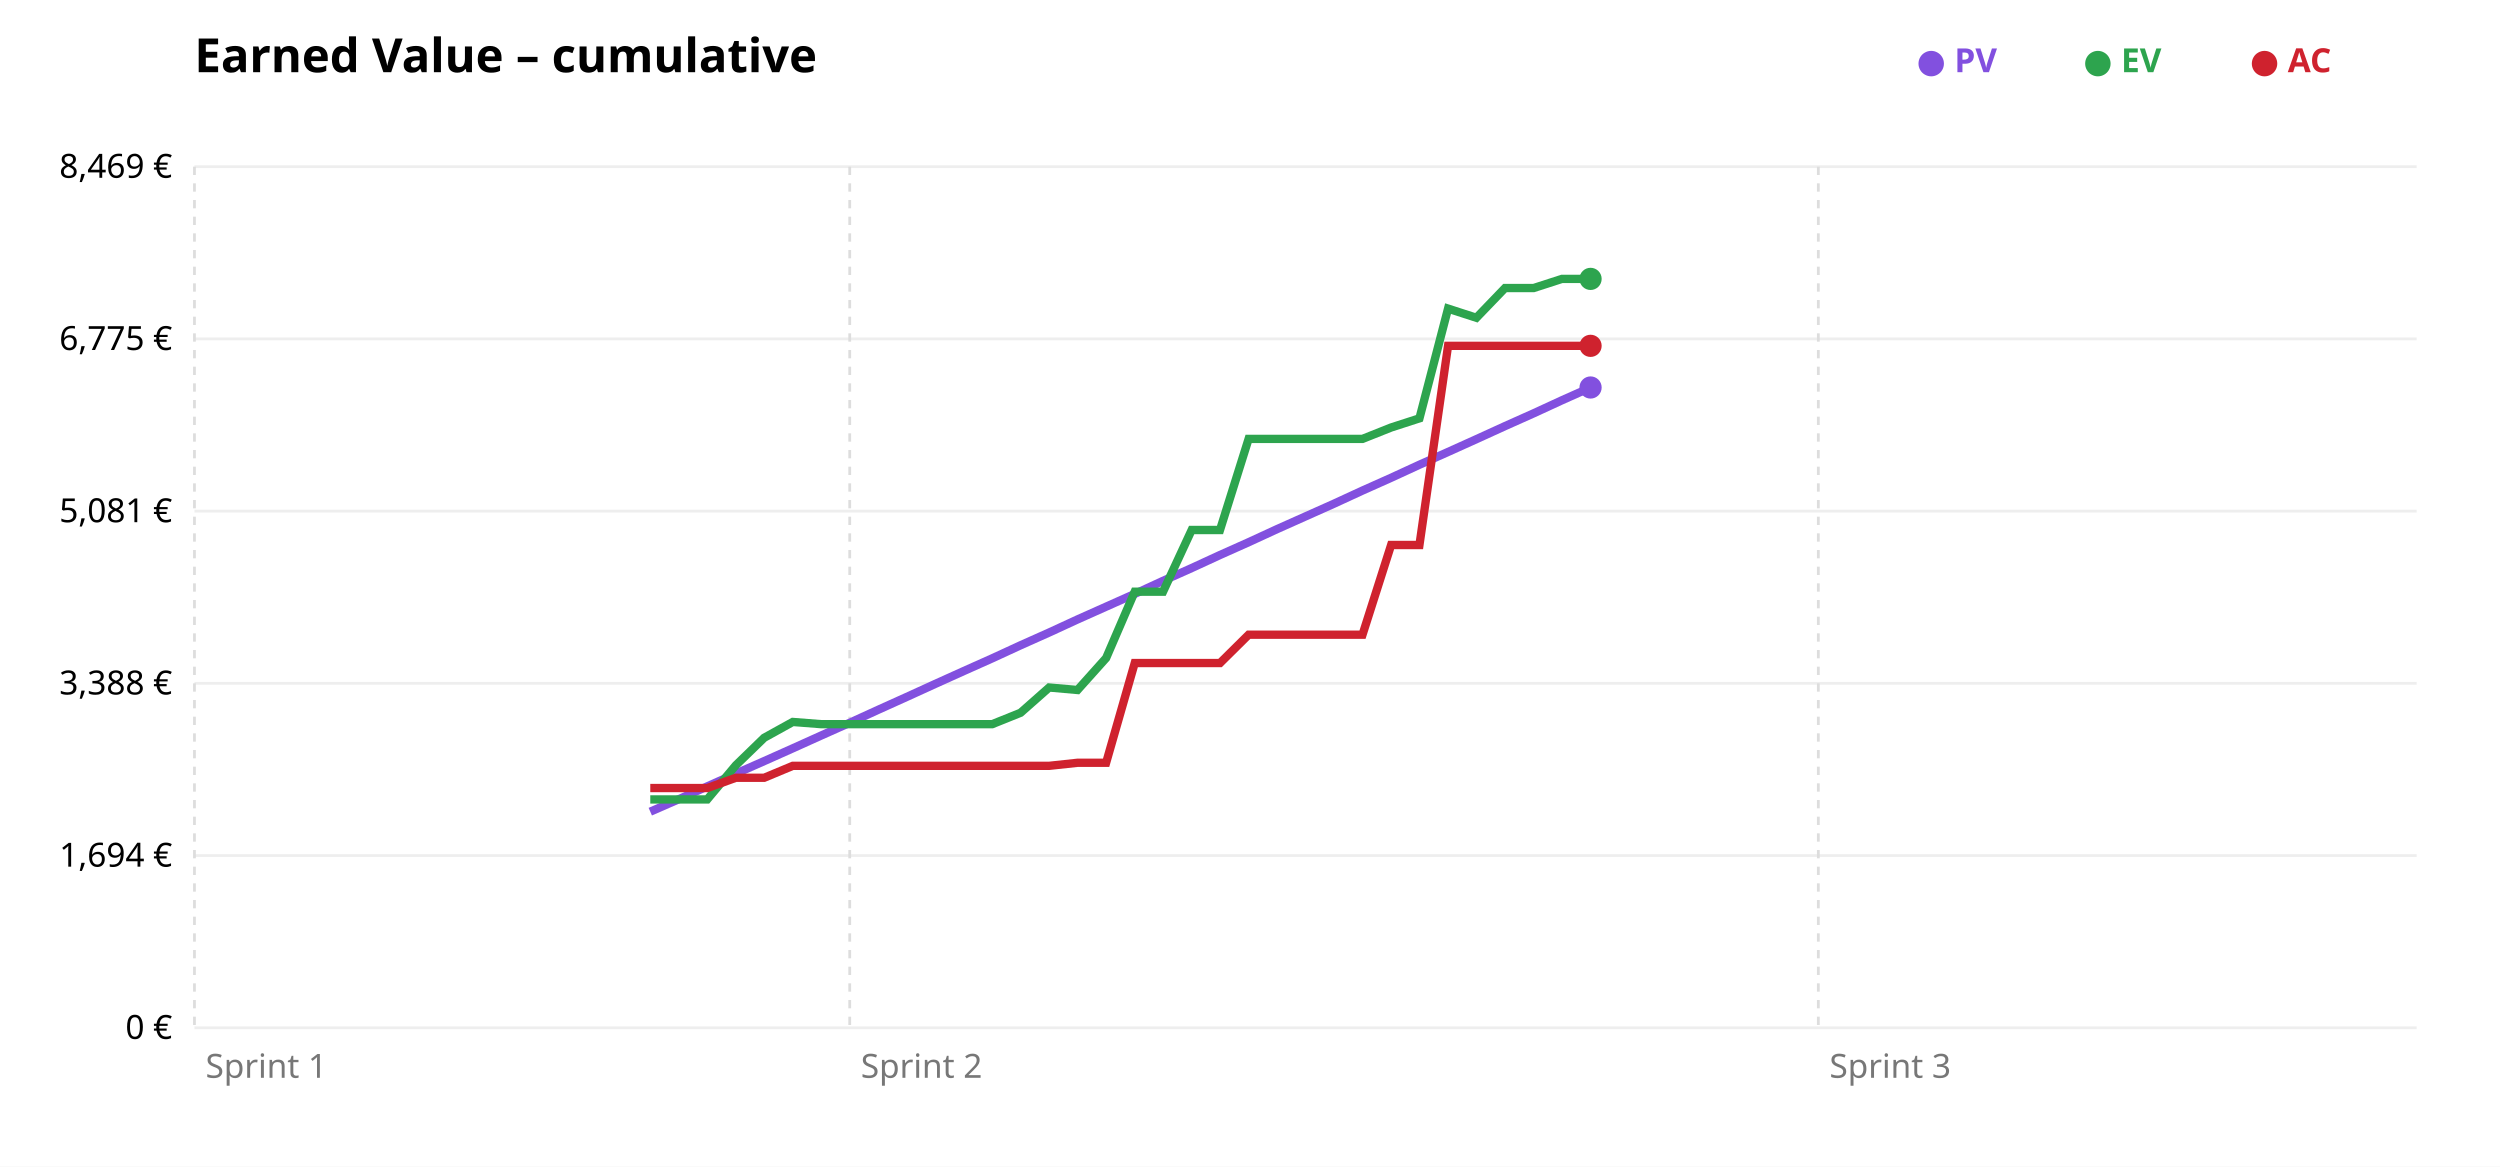
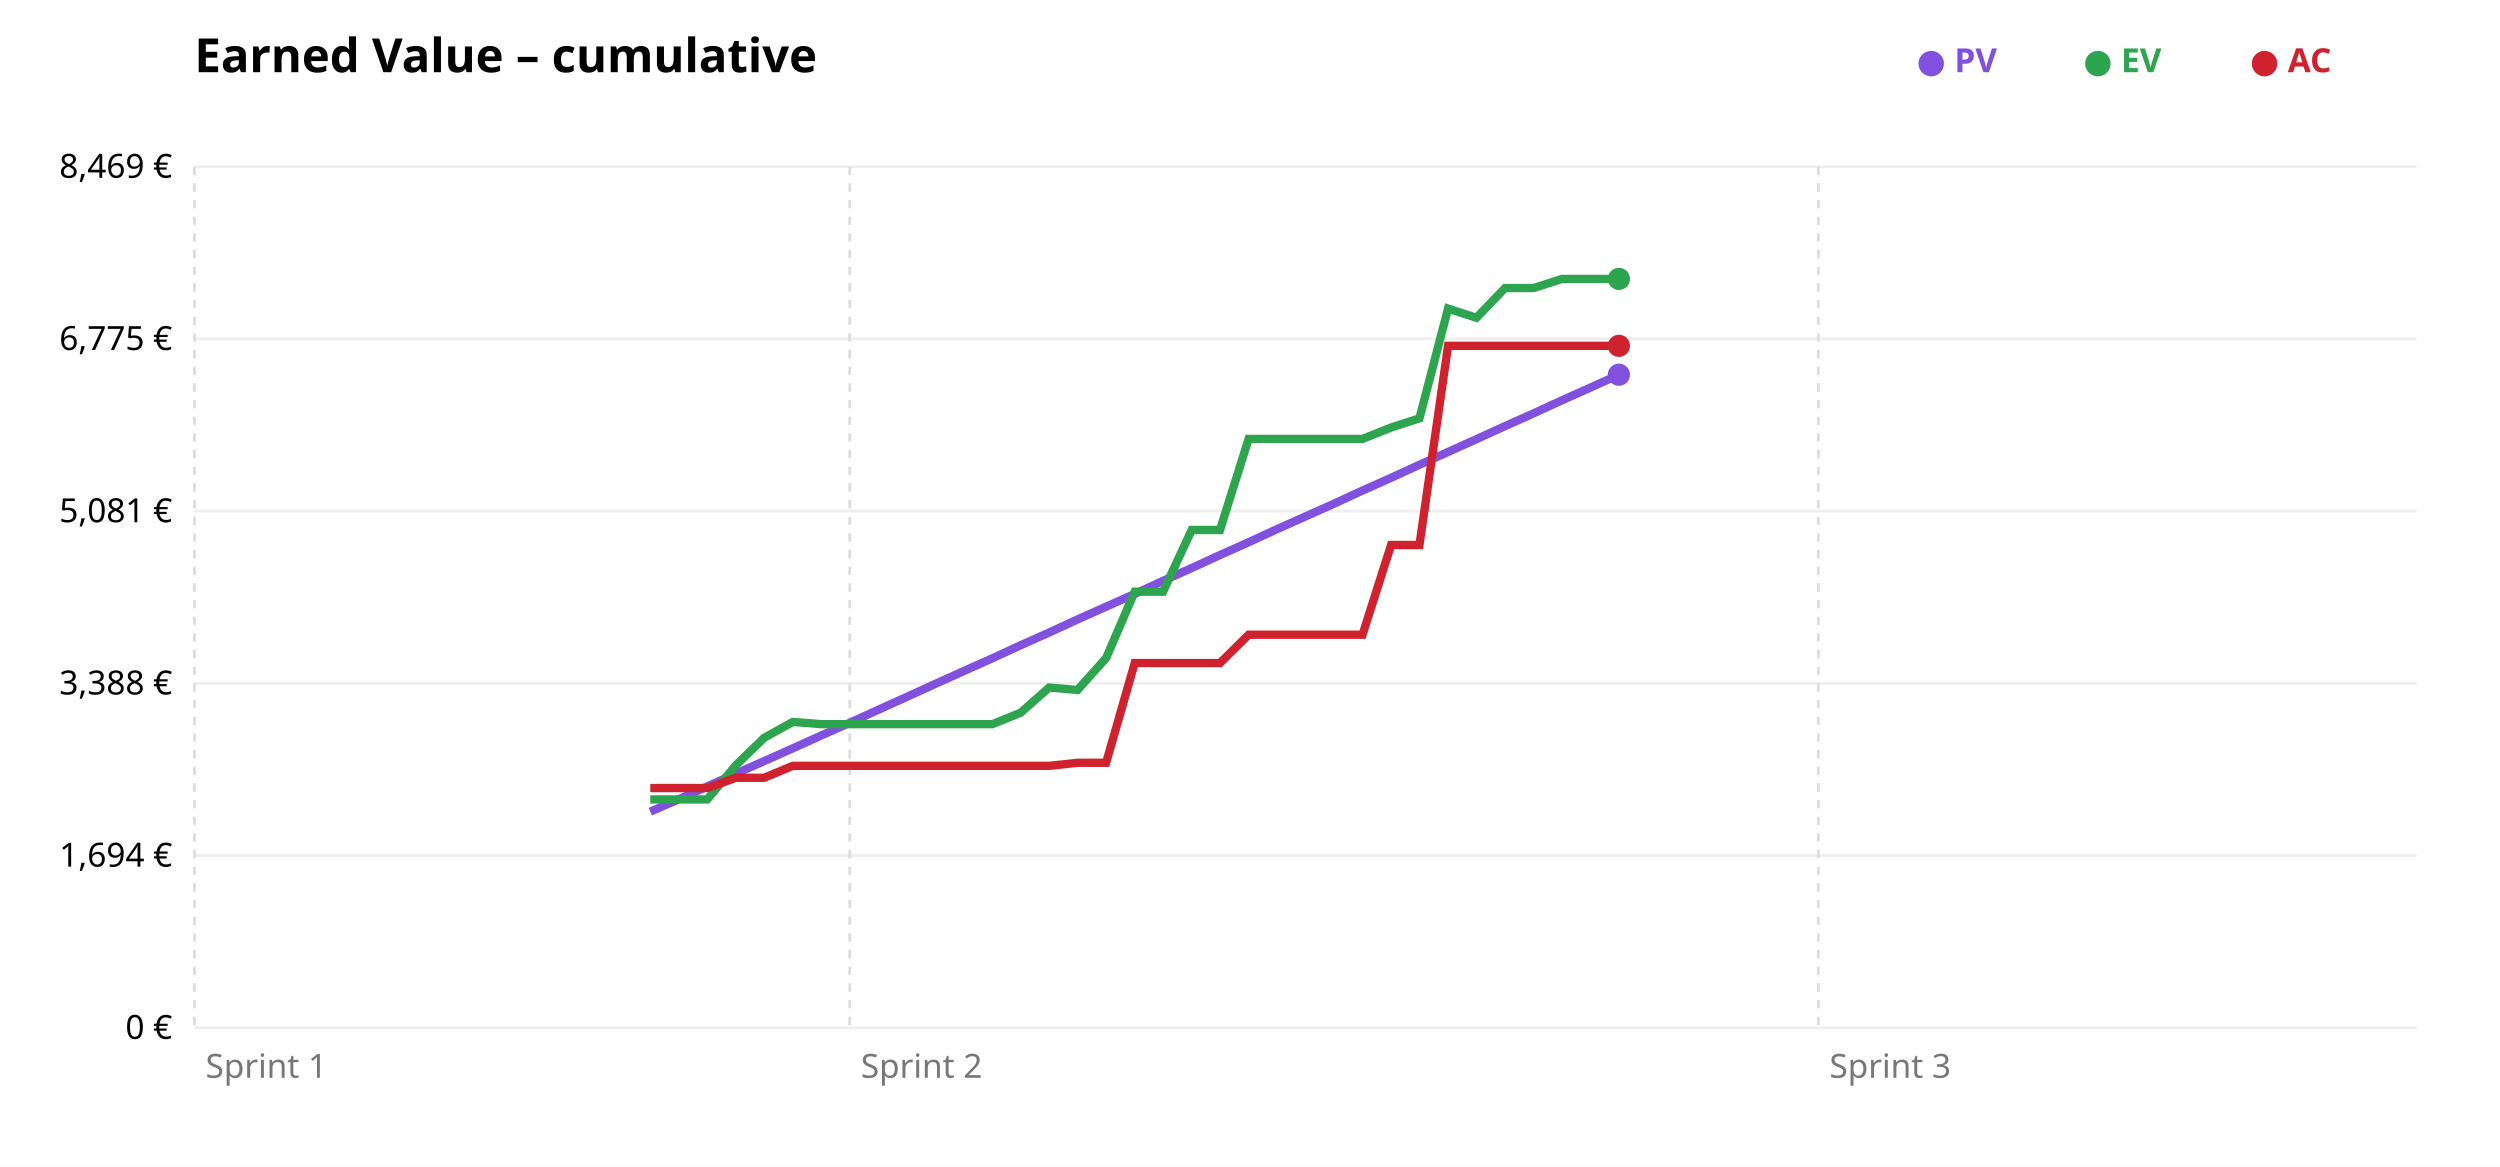
<svg xmlns="http://www.w3.org/2000/svg" width="900" height="420" font-family="sans-serif" font-size="12">
  <rect width="100%" height="100%" fill="white" />
  <text x="70" y="26" font-size="17" font-weight="bold">Earned Value – cumulative</text>
  <line x1="70" y1="370.0" x2="870" y2="370.0" stroke="#eee" />
  <text x="62" y="374.0" text-anchor="end">0 €</text>
  <line x1="70" y1="308.0" x2="870" y2="308.0" stroke="#eee" />
  <text x="62" y="312.0" text-anchor="end">1,694 €</text>
  <line x1="70" y1="246.0" x2="870" y2="246.0" stroke="#eee" />
  <text x="62" y="250.0" text-anchor="end">3,388 €</text>
  <line x1="70" y1="184.0" x2="870" y2="184.0" stroke="#eee" />
  <text x="62" y="188.0" text-anchor="end">5,081 €</text>
  <line x1="70" y1="122.0" x2="870" y2="122.0" stroke="#eee" />
  <text x="62" y="126.0" text-anchor="end">6,775 €</text>
  <line x1="70" y1="60.0" x2="870" y2="60.0" stroke="#eee" />
  <text x="62" y="64.0" text-anchor="end">8,469 €</text>
  <line x1="70.0" y1="60" x2="70.0" y2="370" stroke="#ddd" stroke-dasharray="3 3" />
  <text x="74.0" y="388" fill="#777">Sprint 1</text>
  <line x1="305.9" y1="60" x2="305.9" y2="370" stroke="#ddd" stroke-dasharray="3 3" />
  <text x="309.9" y="388" fill="#777">Sprint 2</text>
  <line x1="654.6" y1="60" x2="654.6" y2="370" stroke="#ddd" stroke-dasharray="3 3" />
  <text x="658.6" y="388" fill="#777">Sprint 3</text>
-   <polyline points="234.1,292.2 244.4,287.7 254.6,283.1 264.9,278.5 275.1,274.0 285.4,269.4 295.6,264.8 305.9,260.2 316.2,255.5 326.4,250.9 336.7,246.2 346.9,241.6 357.2,237.0 367.4,232.3 377.7,227.7 387.9,223.0 398.2,218.4 408.5,213.8 418.7,209.1 429.0,204.5 439.2,199.8 449.5,195.2 459.7,190.5 470.0,185.9 480.3,181.3 490.5,176.6 500.8,172.0 511.0,167.3 521.3,162.7 531.5,158.1 541.8,153.4 552.1,148.8 562.3,144.1 572.6,139.5" fill="none" stroke="#8250df" stroke-width="3" />
-   <circle cx="572.6" cy="139.5" r="4" fill="#8250df" />
+   <polyline points="234.1,292.2 244.4,287.7 254.6,283.1 264.9,278.5 275.1,274.0 285.4,269.4 295.6,264.8 305.9,260.2 316.2,255.5 326.4,250.9 336.7,246.2 346.9,241.6 357.2,237.0 367.4,232.3 377.7,227.7 387.9,223.0 398.2,218.4 408.5,213.8 418.7,209.1 429.0,204.5 439.2,199.8 449.5,195.2 459.7,190.5 470.0,185.9 480.3,181.3 490.5,176.6 500.8,172.0 511.0,167.3 521.3,162.7 531.5,158.1 541.8,153.4 552.1,148.8 562.3,144.1 572.6,139.5 582.8,134.9" fill="none" stroke="#8250df" stroke-width="3" />
+   <circle cx="582.8" cy="134.9" r="4" fill="#8250df" />
  <text x="690" y="26" fill="#8250df" font-weight="bold">● PV</text>
-   <polyline points="234.1,287.8 244.4,287.8 254.6,287.8 264.9,275.5 275.1,265.6 285.4,259.9 295.6,260.7 305.9,260.7 316.2,260.7 326.4,260.7 336.7,260.7 346.9,260.7 357.2,260.7 367.4,256.6 377.7,247.5 387.9,248.4 398.2,236.9 408.5,213.0 418.7,213.0 429.0,190.8 439.2,190.8 449.5,158.0 459.7,158.0 470.0,158.0 480.3,158.0 490.5,158.0 500.8,153.9 511.0,150.6 521.3,111.1 531.5,114.4 541.8,103.7 552.1,103.7 562.3,100.4 572.6,100.4" fill="none" stroke="#2da44e" stroke-width="3" />
-   <circle cx="572.6" cy="100.4" r="4" fill="#2da44e" />
+   <polyline points="234.1,287.8 244.4,287.8 254.6,287.8 264.9,275.5 275.1,265.6 285.4,259.9 295.6,260.7 305.9,260.7 316.2,260.7 326.4,260.7 336.7,260.7 346.9,260.7 357.2,260.7 367.4,256.6 377.7,247.5 387.9,248.4 398.2,236.9 408.5,213.0 418.7,213.0 429.0,190.8 439.2,190.8 449.5,158.0 459.7,158.0 470.0,158.0 480.3,158.0 490.5,158.0 500.8,153.9 511.0,150.6 521.3,111.1 531.5,114.4 541.8,103.7 552.1,103.7 562.3,100.4 572.6,100.4 582.8,100.4" fill="none" stroke="#2da44e" stroke-width="3" />
+   <circle cx="582.8" cy="100.4" r="4" fill="#2da44e" />
  <text x="750" y="26" fill="#2da44e" font-weight="bold">● EV</text>
-   <polyline points="234.1,283.7 244.4,283.7 254.6,283.7 264.9,280.0 275.1,280.0 285.4,275.7 295.6,275.7 305.9,275.7 316.2,275.7 326.4,275.7 336.7,275.7 346.9,275.7 357.2,275.7 367.4,275.7 377.7,275.7 387.9,274.6 398.2,274.6 408.5,238.7 418.7,238.7 429.0,238.7 439.2,238.7 449.5,228.5 459.7,228.5 470.0,228.5 480.3,228.5 490.5,228.5 500.8,196.2 511.0,196.2 521.3,124.5 531.5,124.5 541.8,124.5 552.1,124.5 562.3,124.5 572.6,124.5" fill="none" stroke="#cf222e" stroke-width="3" />
-   <circle cx="572.6" cy="124.5" r="4" fill="#cf222e" />
+   <polyline points="234.1,283.7 244.4,283.7 254.6,283.7 264.9,280.0 275.1,280.0 285.4,275.7 295.6,275.7 305.9,275.7 316.2,275.7 326.4,275.7 336.7,275.7 346.9,275.7 357.2,275.7 367.4,275.7 377.7,275.7 387.9,274.6 398.2,274.6 408.5,238.7 418.7,238.7 429.0,238.7 439.2,238.7 449.5,228.5 459.7,228.5 470.0,228.5 480.3,228.5 490.5,228.5 500.8,196.2 511.0,196.2 521.3,124.5 531.5,124.5 541.8,124.5 552.1,124.5 562.3,124.5 572.6,124.5 582.8,124.5" fill="none" stroke="#cf222e" stroke-width="3" />
+   <circle cx="582.8" cy="124.5" r="4" fill="#cf222e" />
  <text x="810" y="26" fill="#cf222e" font-weight="bold">● AC</text>
</svg>
